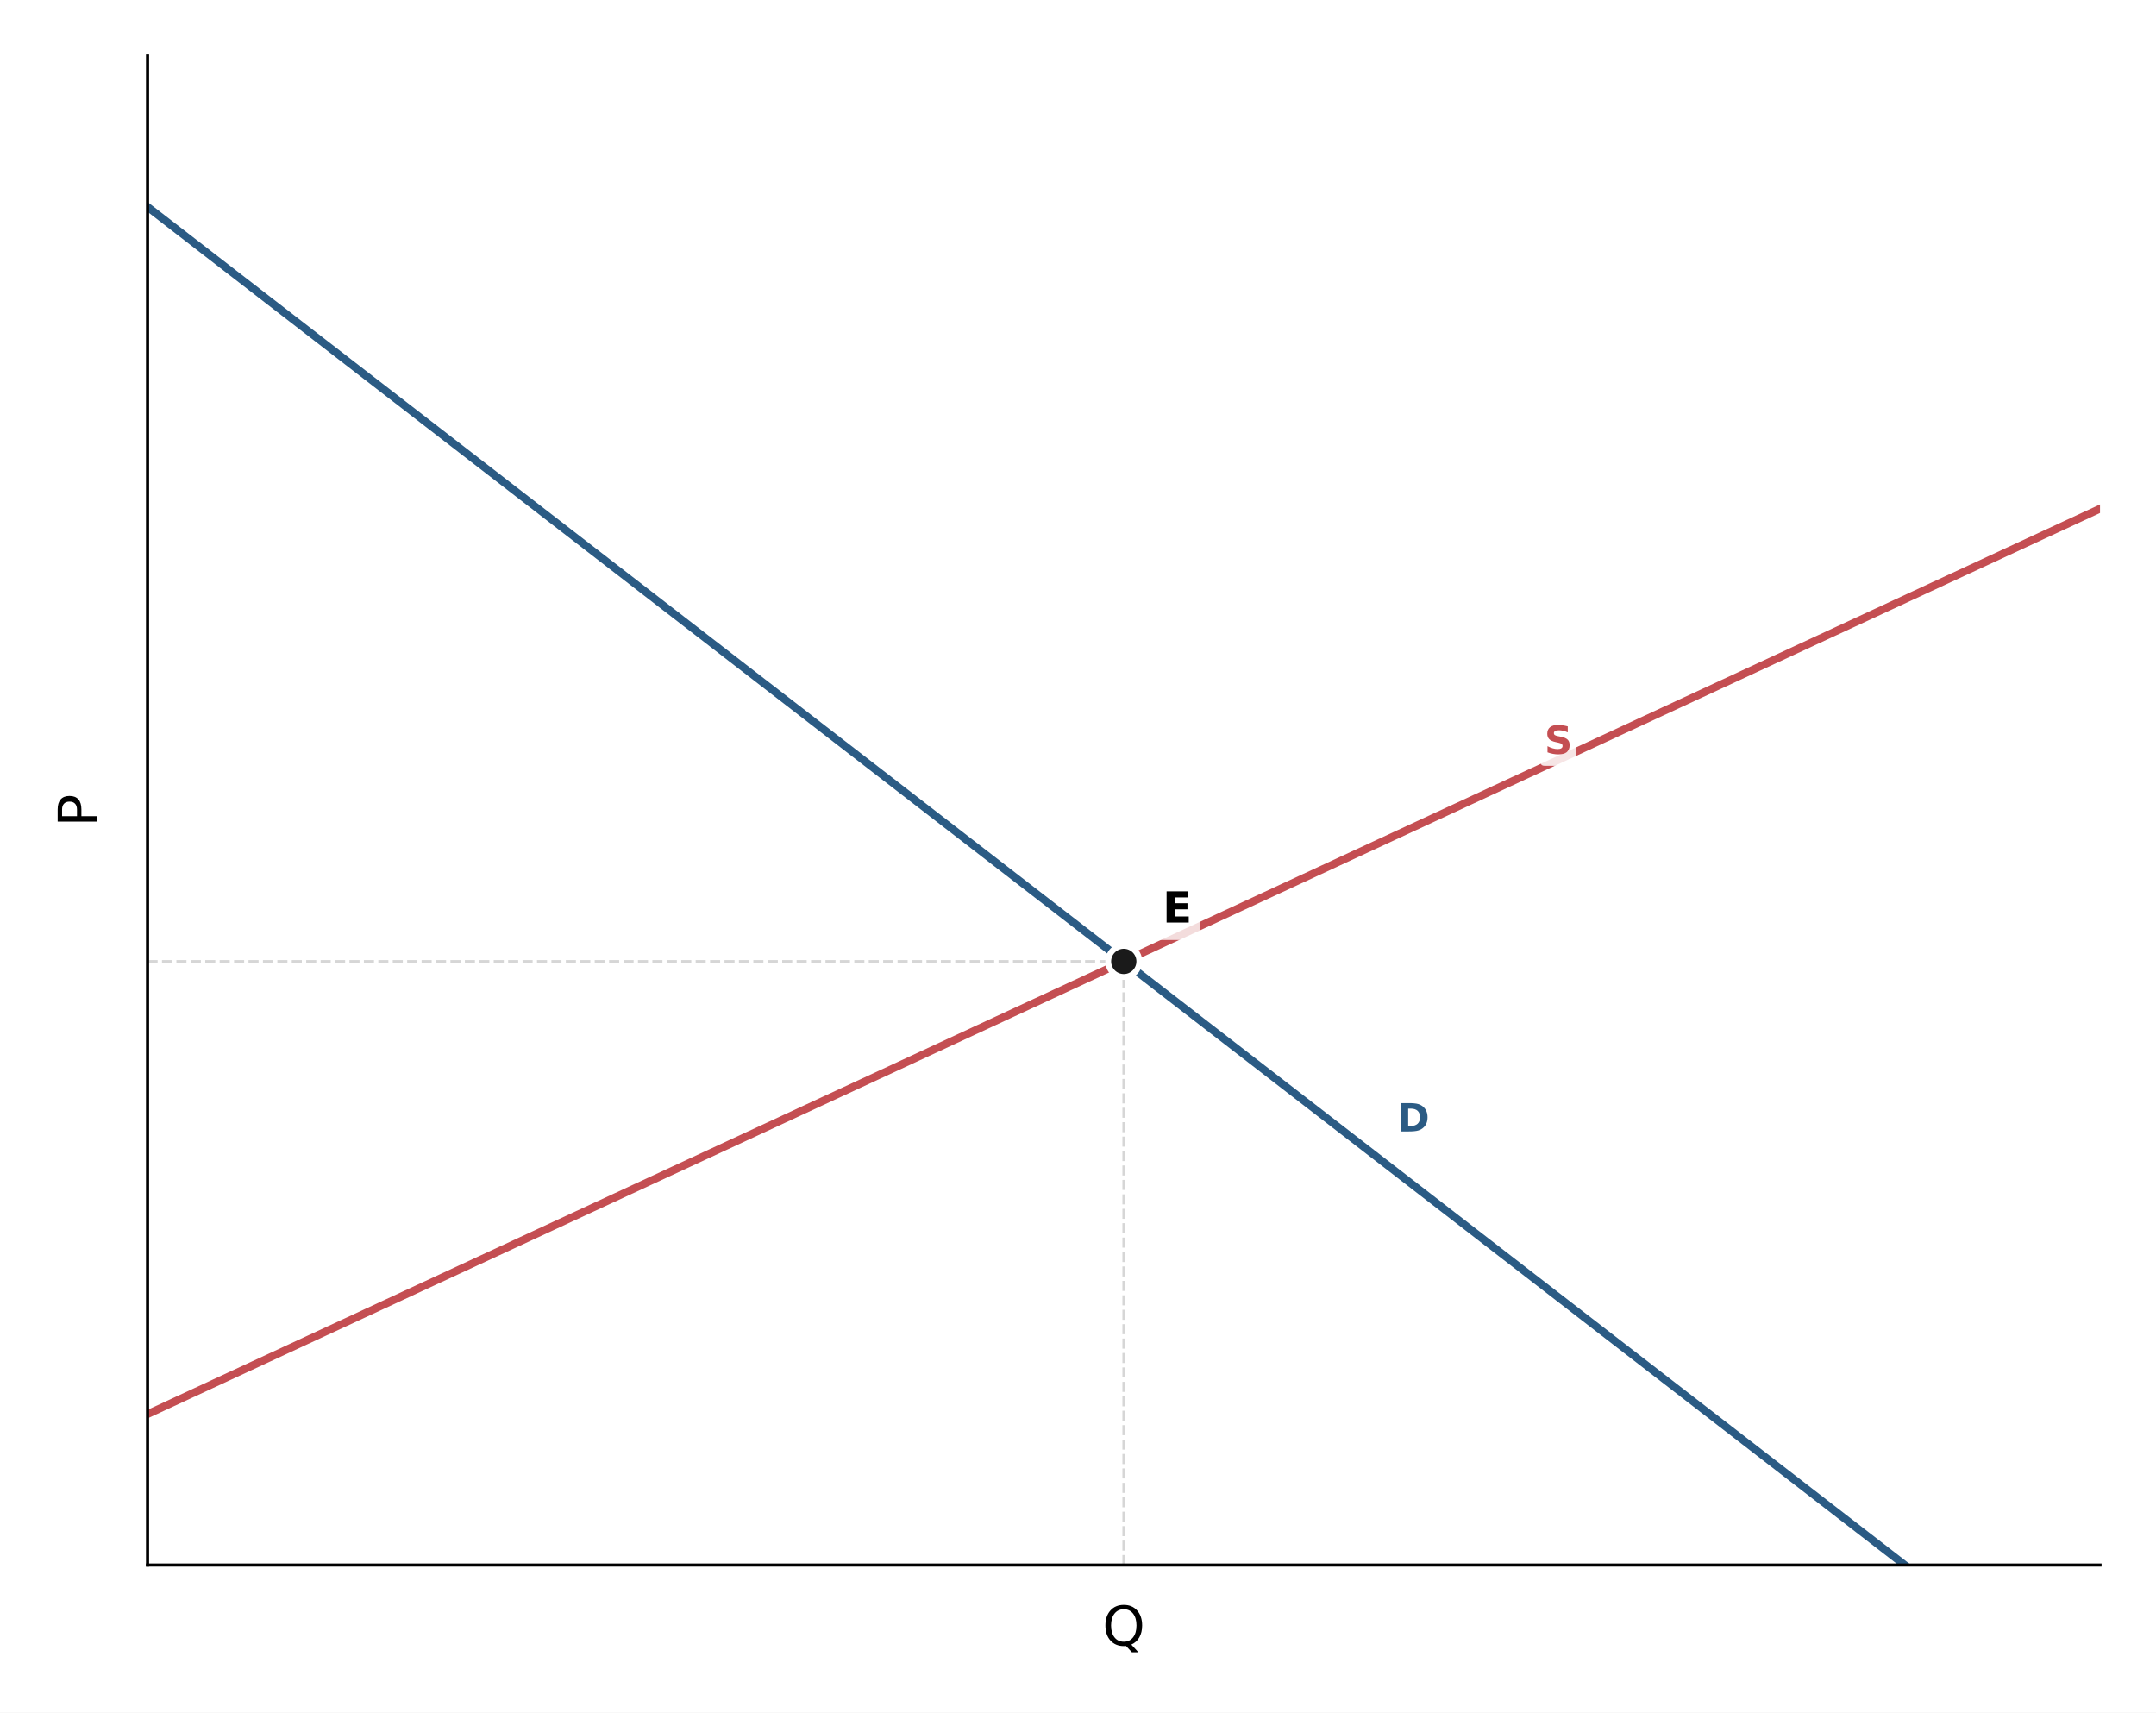
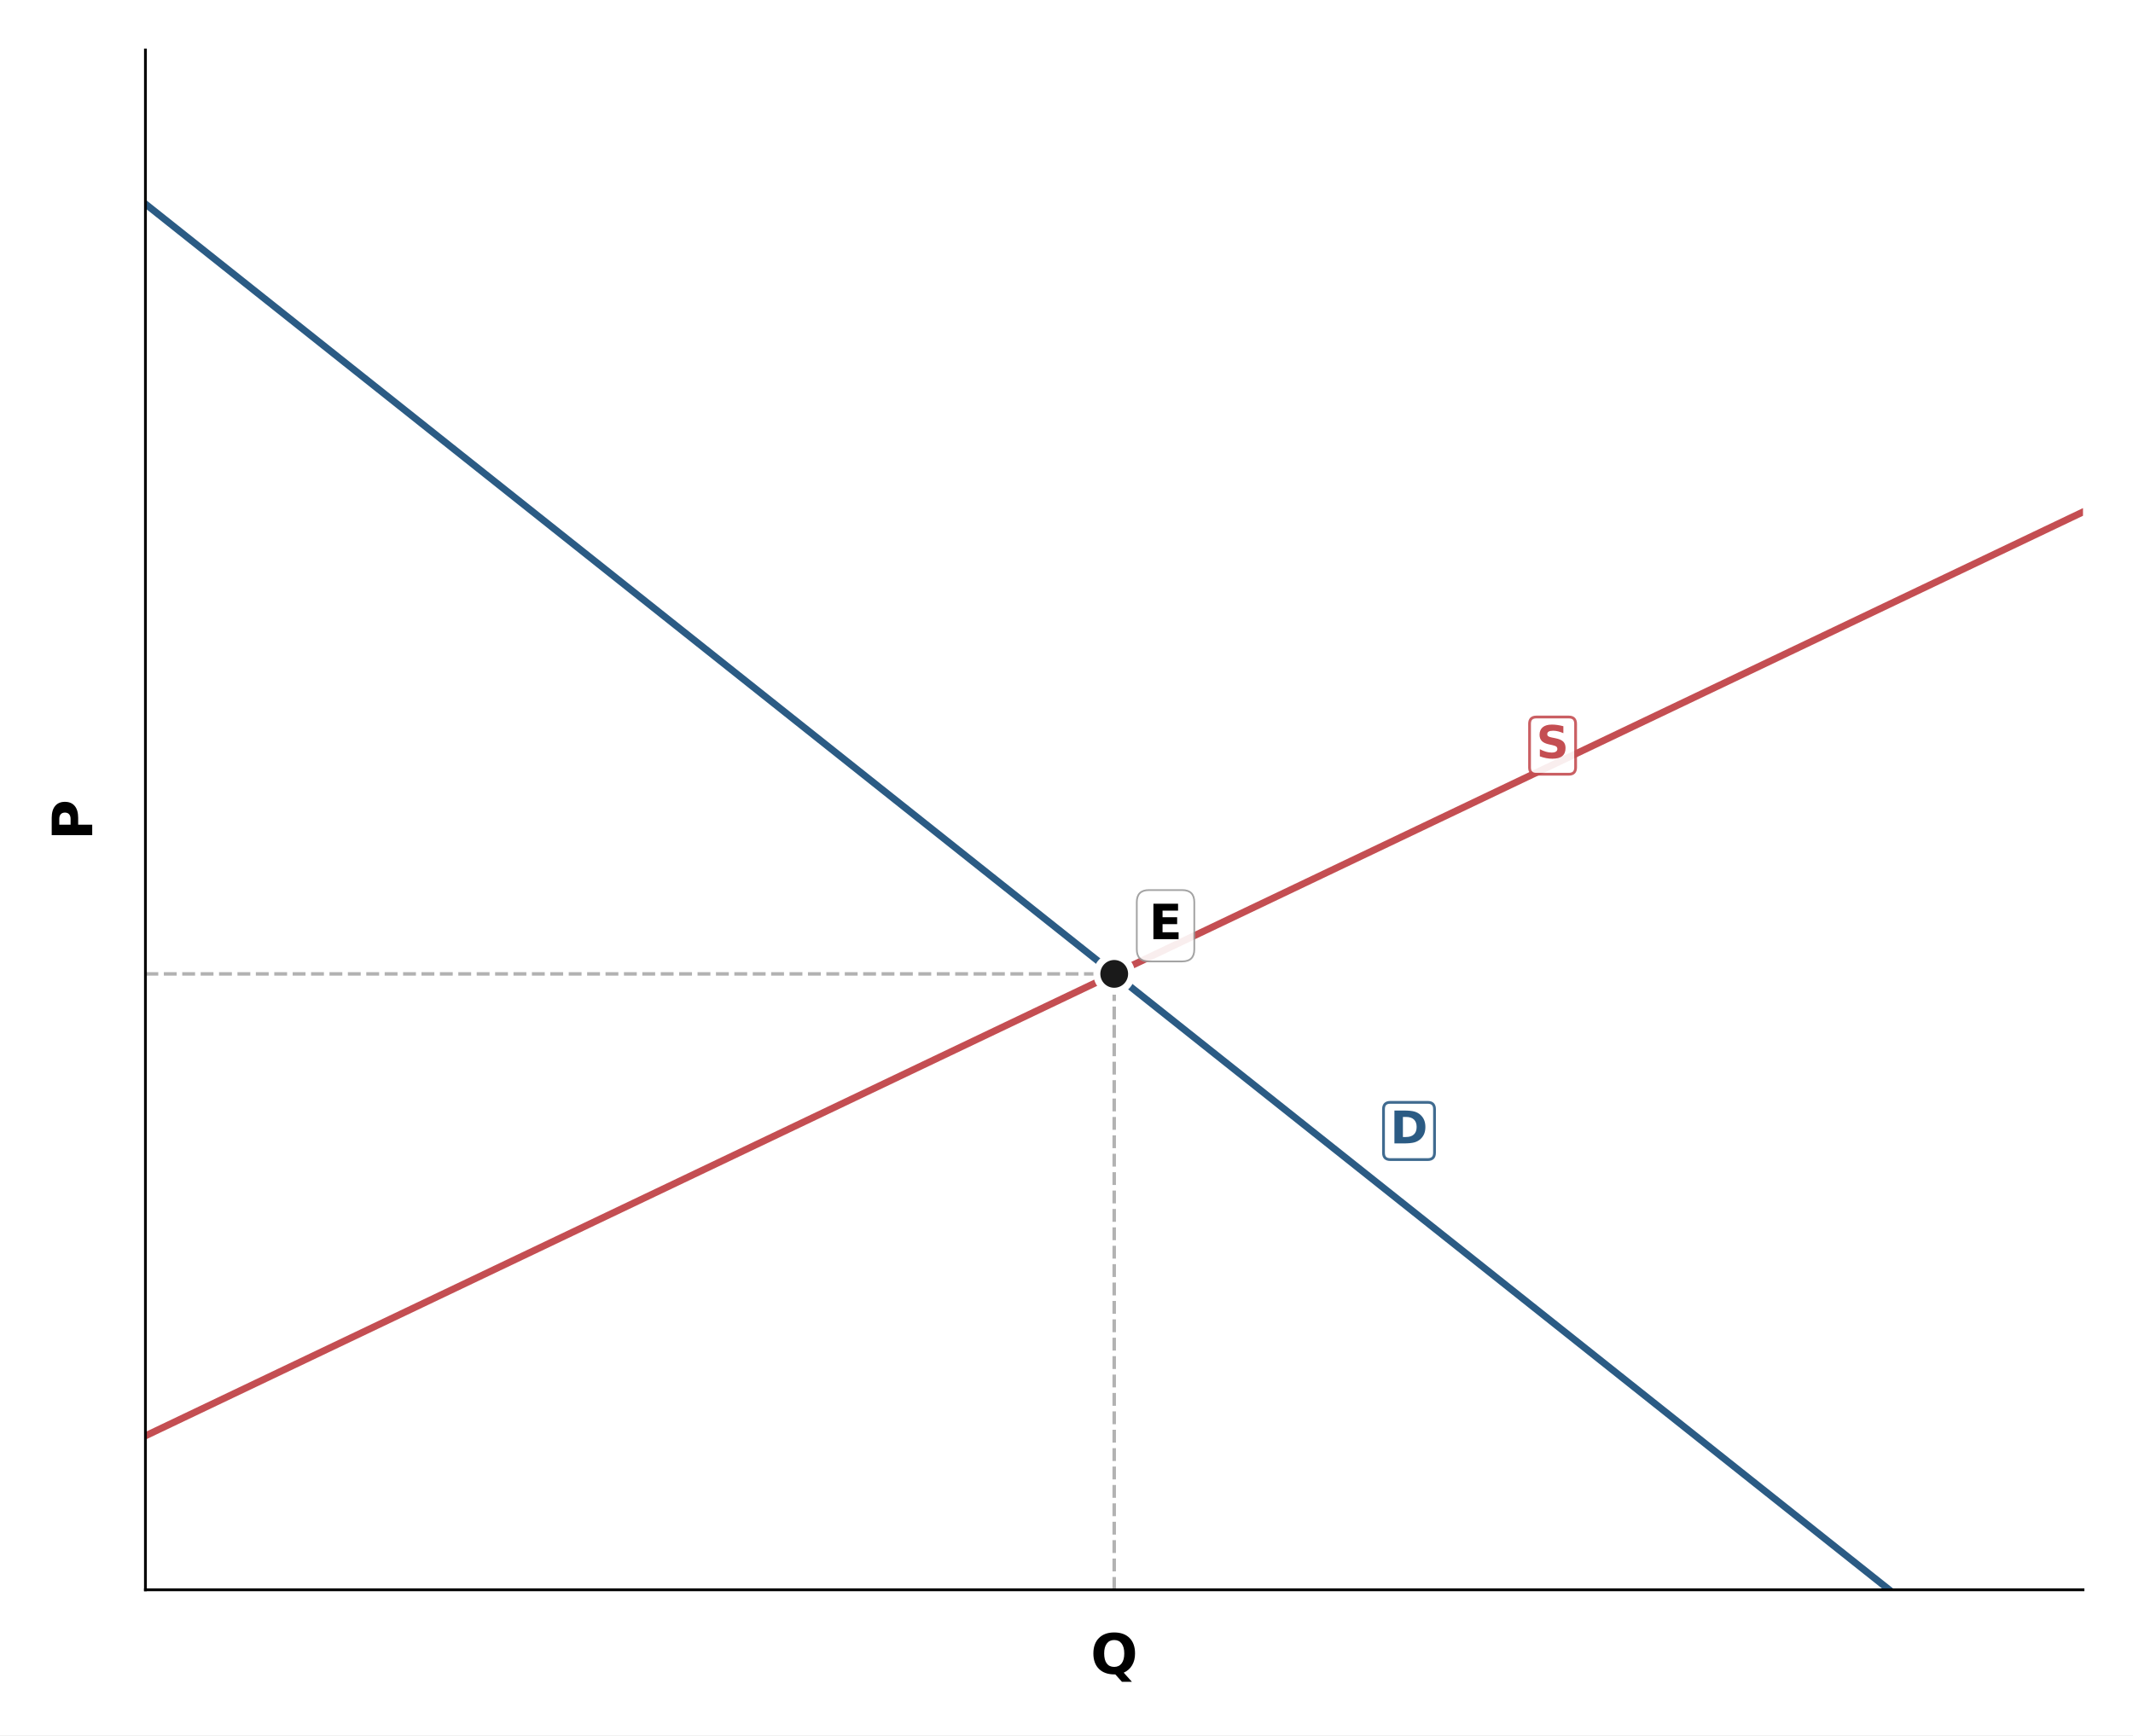
- <svg xmlns="http://www.w3.org/2000/svg" xmlns:xlink="http://www.w3.org/1999/xlink" width="554.549pt" height="440.429pt" viewBox="0 0 554.549 440.429" version="1.1">
+ <svg xmlns="http://www.w3.org/2000/svg" xmlns:xlink="http://www.w3.org/1999/xlink" width="614.285pt" height="499.805pt" viewBox="0 0 614.285 499.805" version="1.1">
  <defs>
    <style type="text/css">*{stroke-linejoin: round; stroke-linecap: butt}</style>
  </defs>
  <g id="figure_1">
    <g id="patch_1">
-       <path d="M 0 440.429  L 554.549 440.429  L 554.549 0  L 0 0  z " style="fill: #ffffff" />
+       <path d="M 0 499.805  L 614.285 499.805  L 614.285 0  L 0 0  z " style="fill: #ffffff" />
    </g>
    <g id="axes_1">
      <g id="patch_2">
-         <path d="M 37.949 402.48  L 540.149 402.48  L 540.149 14.4  L 37.949 14.4  z " style="fill: #ffffff" />
+         <path d="M 41.885 457.92  L 599.885 457.92  L 599.885 14.4  L 41.885 14.4  z " style="fill: #ffffff" />
      </g>
      <g id="line2d_1">
-         <path d="M 289.049 402.48  L 289.049 247.248  " clip-path="url(#pa55c79ce8a)" style="fill: none; stroke-dasharray: 2.59,1.12; stroke-dashoffset: 0; stroke: #999999; stroke-opacity: 0.4; stroke-width: 0.7" />
+         <path d="M 320.885 457.92  L 320.885 280.512  " clip-path="url(#p6dd09debe6)" style="fill: none; stroke-dasharray: 3.7,1.6; stroke-dashoffset: 0; stroke: #666666; stroke-opacity: 0.5" />
      </g>
      <g id="line2d_2">
-         <path d="M 37.949 247.248  L 289.049 247.248  " clip-path="url(#pa55c79ce8a)" style="fill: none; stroke-dasharray: 2.59,1.12; stroke-dashoffset: 0; stroke: #999999; stroke-opacity: 0.4; stroke-width: 0.7" />
+         <path d="M 41.885 280.512  L 320.885 280.512  " clip-path="url(#p6dd09debe6)" style="fill: none; stroke-dasharray: 3.7,1.6; stroke-dashoffset: 0; stroke: #666666; stroke-opacity: 0.5" />
      </g>
      <g id="matplotlib.axis_1">
        <g id="xtick_1" />
        <g id="xtick_2" />
        <g id="xtick_3" />
        <g id="xtick_4" />
        <g id="xtick_5" />
        <g id="xtick_6" />
        <g id="text_1">
-           <g transform="translate(283.5391 423.1178) scale(0.14 -0.14)">
+           <g transform="translate(314.0838 482.0775) scale(0.16 -0.16)">
            <defs>
-               <path id="DejaVuSans-51" d="M 2522 4238  Q 1834 4238 1429 3725  Q 1025 3213 1025 2328  Q 1025 1447 1429 934  Q 1834 422 2522 422  Q 3209 422 3611 934  Q 4013 1447 4013 2328  Q 4013 3213 3611 3725  Q 3209 4238 2522 4238  z M 3406 84  L 4238 -825  L 3475 -825  L 2784 -78  Q 2681 -84 2626 -87  Q 2572 -91 2522 -91  Q 1538 -91 948 567  Q 359 1225 359 2328  Q 359 3434 948 4092  Q 1538 4750 2522 4750  Q 3503 4750 4090 4092  Q 4678 3434 4678 2328  Q 4678 1516 4351 937  Q 4025 359 3406 84  z " transform="scale(0.015625)" />
+               <path id="DejaVuSans-Bold-51" d="M 2847 -84  L 2753 -84  Q 1600 -84 959 553  Q 319 1191 319 2328  Q 319 3463 958 4106  Q 1597 4750 2719 4750  Q 3853 4750 4486 4112  Q 5119 3475 5119 2328  Q 5119 1541 4783 972  Q 4447 403 3816 116  L 4756 -934  L 3609 -934  L 2847 -84  z M 2719 3878  Q 2169 3878 1866 3472  Q 1563 3066 1563 2328  Q 1563 1578 1859 1179  Q 2156 781 2719 781  Q 3272 781 3575 1187  Q 3878 1594 3878 2328  Q 3878 3066 3575 3472  Q 3272 3878 2719 3878  z " transform="scale(0.015625)" />
            </defs>
-             <use xlink:href="#DejaVuSans-51" />
+             <use xlink:href="#DejaVuSans-Bold-51" />
          </g>
        </g>
      </g>
      <g id="matplotlib.axis_2">
        <g id="ytick_1" />
        <g id="ytick_2" />
        <g id="ytick_3" />
        <g id="ytick_4" />
        <g id="ytick_5" />
        <g id="ytick_6" />
        <g id="text_2">
-           <g transform="translate(25.03781 212.6608) rotate(-90) scale(0.14 -0.14)">
+           <g transform="translate(26.5575 242.0238) rotate(-90) scale(0.16 -0.16)">
            <defs>
-               <path id="DejaVuSans-50" d="M 1259 4147  L 1259 2394  L 2053 2394  Q 2494 2394 2734 2622  Q 2975 2850 2975 3272  Q 2975 3691 2734 3919  Q 2494 4147 2053 4147  L 1259 4147  z M 628 4666  L 2053 4666  Q 2838 4666 3239 4311  Q 3641 3956 3641 3272  Q 3641 2581 3239 2228  Q 2838 1875 2053 1875  L 1259 1875  L 1259 0  L 628 0  L 628 4666  z " transform="scale(0.015625)" />
+               <path id="DejaVuSans-Bold-50" d="M 588 4666  L 2584 4666  Q 3475 4666 3951 4270  Q 4428 3875 4428 3144  Q 4428 2409 3951 2014  Q 3475 1619 2584 1619  L 1791 1619  L 1791 0  L 588 0  L 588 4666  z M 1791 3794  L 1791 2491  L 2456 2491  Q 2806 2491 2997 2661  Q 3188 2831 3188 3144  Q 3188 3456 2997 3625  Q 2806 3794 2456 3794  L 1791 3794  z " transform="scale(0.015625)" />
            </defs>
-             <use xlink:href="#DejaVuSans-50" />
+             <use xlink:href="#DejaVuSans-Bold-50" />
          </g>
        </g>
      </g>
      <g id="line2d_3">
-         <path d="M 37.949 53.208  L 489.677 402.285  L 489.677 402.285  " clip-path="url(#pa55c79ce8a)" style="fill: none; stroke: #2b5b84; stroke-width: 2; stroke-linecap: square" />
+         <path d="M 41.885 58.752  L 543.805 457.697  L 543.805 457.697  " clip-path="url(#p6dd09debe6)" style="fill: none; stroke: #2b5b84; stroke-width: 2; stroke-linecap: square" />
      </g>
      <g id="line2d_4">
-         <path d="M 37.949 363.672  L 540.149 130.824  L 540.149 130.824  " clip-path="url(#pa55c79ce8a)" style="fill: none; stroke: #c44e52; stroke-width: 2; stroke-linecap: square" />
+         <path d="M 41.885 413.568  L 599.885 147.456  L 599.885 147.456  " clip-path="url(#p6dd09debe6)" style="fill: none; stroke: #c44e52; stroke-width: 2; stroke-linecap: square" />
      </g>
      <g id="patch_3">
-         <path d="M 37.949 402.48  L 37.949 14.4  " style="fill: none; stroke: #000000; stroke-width: 0.8; stroke-linejoin: miter; stroke-linecap: square" />
+         <path d="M 41.885 457.92  L 41.885 14.4  " style="fill: none; stroke: #000000; stroke-width: 0.8; stroke-linejoin: miter; stroke-linecap: square" />
      </g>
      <g id="patch_4">
-         <path d="M 37.949 402.48  L 540.149 402.48  " style="fill: none; stroke: #000000; stroke-width: 0.8; stroke-linejoin: miter; stroke-linecap: square" />
+         <path d="M 41.885 457.92  L 599.885 457.92  " style="fill: none; stroke: #000000; stroke-width: 0.8; stroke-linejoin: miter; stroke-linecap: square" />
      </g>
      <g id="text_3">
        <g id="patch_5">
-           <path d="M 359.402 294.057  L 367.703 294.057  Q 368.703 294.057 368.703 293.057  L 368.703 283.378  Q 368.703 282.378 367.703 282.378  L 359.402 282.378  Q 358.402 282.378 358.402 283.378  L 358.402 293.057  Q 358.402 294.057 359.402 294.057  z " style="fill: #ffffff; opacity: 0.85" />
+           <path d="M 400.388 333.999  L 411.18 333.999  Q 413.13 333.999 413.13 332.049  L 413.13 319.467  Q 413.13 317.517 411.18 317.517  L 400.388 317.517  Q 398.438 317.517 398.438 319.467  L 398.438 332.049  Q 398.438 333.999 400.388 333.999  z " style="fill: #ffffff; opacity: 0.9; stroke: #2b5b84; stroke-width: 0.8; stroke-linejoin: miter" />
        </g>
-         <g style="fill: #2b5b84" transform="translate(359.4016 290.9768) scale(0.1 -0.1)">
+         <g style="fill: #2b5b84" transform="translate(400.3875 329.345) scale(0.13 -0.13)">
          <defs>
            <path id="DejaVuSans-Bold-44" d="M 1791 3756  L 1791 909  L 2222 909  Q 2959 909 3348 1275  Q 3738 1641 3738 2338  Q 3738 3031 3350 3393  Q 2963 3756 2222 3756  L 1791 3756  z M 588 4666  L 1856 4666  Q 2919 4666 3439 4514  Q 3959 4363 4331 4000  Q 4659 3684 4818 3271  Q 4978 2859 4978 2338  Q 4978 1809 4818 1395  Q 4659 981 4331 666  Q 3956 303 3431 151  Q 2906 0 1856 0  L 588 0  L 588 4666  z " transform="scale(0.015625)" />
          </defs>
          <use xlink:href="#DejaVuSans-Bold-44" />
        </g>
      </g>
      <g id="text_4">
        <g id="patch_6">
-           <path d="M 397.256 196.939  L 404.457 196.939  Q 405.457 196.939 405.457 195.939  L 405.457 186.261  Q 405.457 185.261 404.457 185.261  L 397.256 185.261  Q 396.256 185.261 396.256 186.261  L 396.256 195.939  Q 396.256 196.939 397.256 196.939  z " style="fill: #ffffff; opacity: 0.85" />
+           <path d="M 442.448 223.007  L 451.81 223.007  Q 453.76 223.007 453.76 221.057  L 453.76 208.476  Q 453.76 206.526 451.81 206.526  L 442.448 206.526  Q 440.498 206.526 440.498 208.476  L 440.498 221.057  Q 440.498 223.007 442.448 223.007  z " style="fill: #ffffff; opacity: 0.9; stroke: #c44e52; stroke-width: 0.8; stroke-linejoin: miter" />
        </g>
-         <g style="fill: #c44e52" transform="translate(397.2559 193.8593) scale(0.1 -0.1)">
+         <g style="fill: #c44e52" transform="translate(442.4478 218.3535) scale(0.13 -0.13)">
          <defs>
            <path id="DejaVuSans-Bold-53" d="M 3834 4519  L 3834 3531  Q 3450 3703 3084 3790  Q 2719 3878 2394 3878  Q 1963 3878 1756 3759  Q 1550 3641 1550 3391  Q 1550 3203 1689 3098  Q 1828 2994 2194 2919  L 2706 2816  Q 3484 2659 3812 2340  Q 4141 2022 4141 1434  Q 4141 663 3683 286  Q 3225 -91 2284 -91  Q 1841 -91 1394 -6  Q 947 78 500 244  L 500 1259  Q 947 1022 1364 901  Q 1781 781 2169 781  Q 2563 781 2772 912  Q 2981 1044 2981 1288  Q 2981 1506 2839 1625  Q 2697 1744 2272 1838  L 1806 1941  Q 1106 2091 782 2419  Q 459 2747 459 3303  Q 459 4000 909 4375  Q 1359 4750 2203 4750  Q 2588 4750 2994 4692  Q 3400 4634 3834 4519  z " transform="scale(0.015625)" />
          </defs>
          <use xlink:href="#DejaVuSans-Bold-53" />
        </g>
      </g>
      <g id="text_5">
        <g id="patch_7">
-           <path d="M 299.049 241.736  L 306.564 241.736  Q 308.764 241.736 308.764 239.536  L 308.764 228.89  Q 308.764 226.69 306.564 226.69  L 299.049 226.69  Q 296.849 226.69 296.849 228.89  L 296.849 239.536  Q 296.849 241.736 299.049 241.736  z " style="fill: #ffffff; opacity: 0.8" />
+           <path d="M 330.885 276.924  L 340.449 276.924  Q 343.949 276.924 343.949 273.424  L 343.949 259.874  Q 343.949 256.374 340.449 256.374  L 330.885 256.374  Q 327.385 256.374 327.385 259.874  L 327.385 273.424  Q 327.385 276.924 330.885 276.924  z " style="fill: #ffffff; opacity: 0.9; stroke: #999999; stroke-width: 0.5; stroke-linejoin: miter" />
        </g>
-         <g transform="translate(299.0494 237.248) scale(0.11 -0.11)">
+         <g transform="translate(330.885 270.512) scale(0.14 -0.14)">
          <defs>
            <path id="DejaVuSans-Bold-45" d="M 588 4666  L 3834 4666  L 3834 3756  L 1791 3756  L 1791 2888  L 3713 2888  L 3713 1978  L 1791 1978  L 1791 909  L 3903 909  L 3903 0  L 588 0  L 588 4666  z " transform="scale(0.015625)" />
          </defs>
          <use xlink:href="#DejaVuSans-Bold-45" />
        </g>
      </g>
      <g id="line2d_5">
        <defs>
-           <path id="m498d0fc5ea" d="M 0 4  C 1.061 4 2.078 3.579 2.828 2.828  C 3.579 2.078 4 1.061 4 0  C 4 -1.061 3.579 -2.078 2.828 -2.828  C 2.078 -3.579 1.061 -4 0 -4  C -1.061 -4 -2.078 -3.579 -2.828 -2.828  C -3.579 -2.078 -4 -1.061 -4 0  C -4 1.061 -3.579 2.078 -2.828 2.828  C -2.078 3.579 -1.061 4 0 4  z " style="stroke: #ffffff; stroke-width: 1.5" />
+           <path id="m18353cb2d1" d="M 0 5  C 1.326 5 2.598 4.473 3.536 3.536  C 4.473 2.598 5 1.326 5 0  C 5 -1.326 4.473 -2.598 3.536 -3.536  C 2.598 -4.473 1.326 -5 0 -5  C -1.326 -5 -2.598 -4.473 -3.536 -3.536  C -4.473 -2.598 -5 -1.326 -5 0  C -5 1.326 -4.473 2.598 -3.536 3.536  C -2.598 4.473 -1.326 5 0 5  z " style="stroke: #ffffff; stroke-width: 2" />
        </defs>
-         <g clip-path="url(#pa55c79ce8a)">
-           <use xlink:href="#m498d0fc5ea" x="289.049" y="247.248" style="fill: #1a1a1a; stroke: #ffffff; stroke-width: 1.5" />
+         <g clip-path="url(#p6dd09debe6)">
+           <use xlink:href="#m18353cb2d1" x="320.885" y="280.512" style="fill: #1a1a1a; stroke: #ffffff; stroke-width: 2" />
        </g>
      </g>
    </g>
  </g>
  <defs>
-     <clipPath id="pa55c79ce8a">
-       <rect x="37.949" y="14.4" width="502.2" height="388.08" />
+     <clipPath id="p6dd09debe6">
+       <rect x="41.885" y="14.4" width="558" height="443.52" />
    </clipPath>
  </defs>
</svg>
